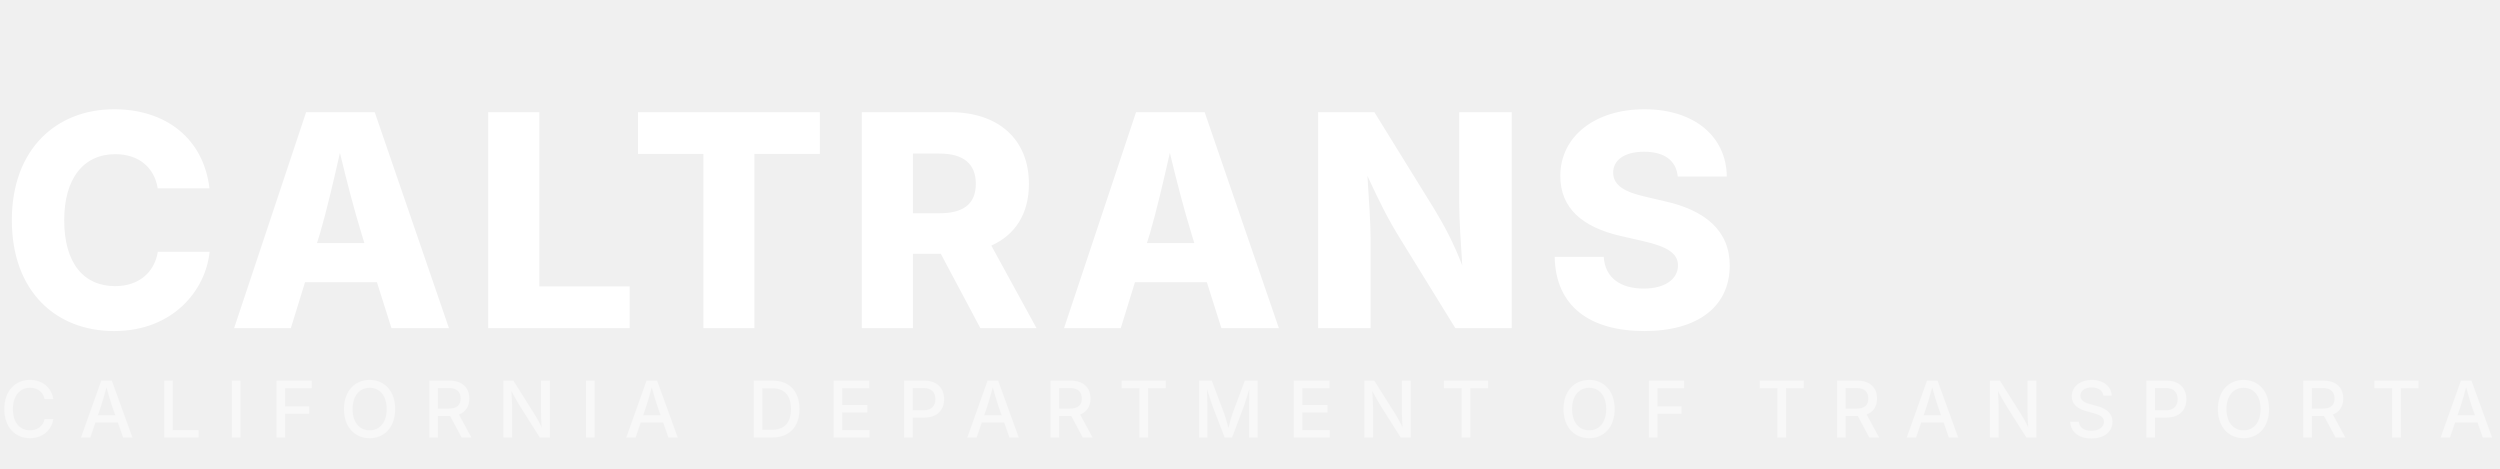
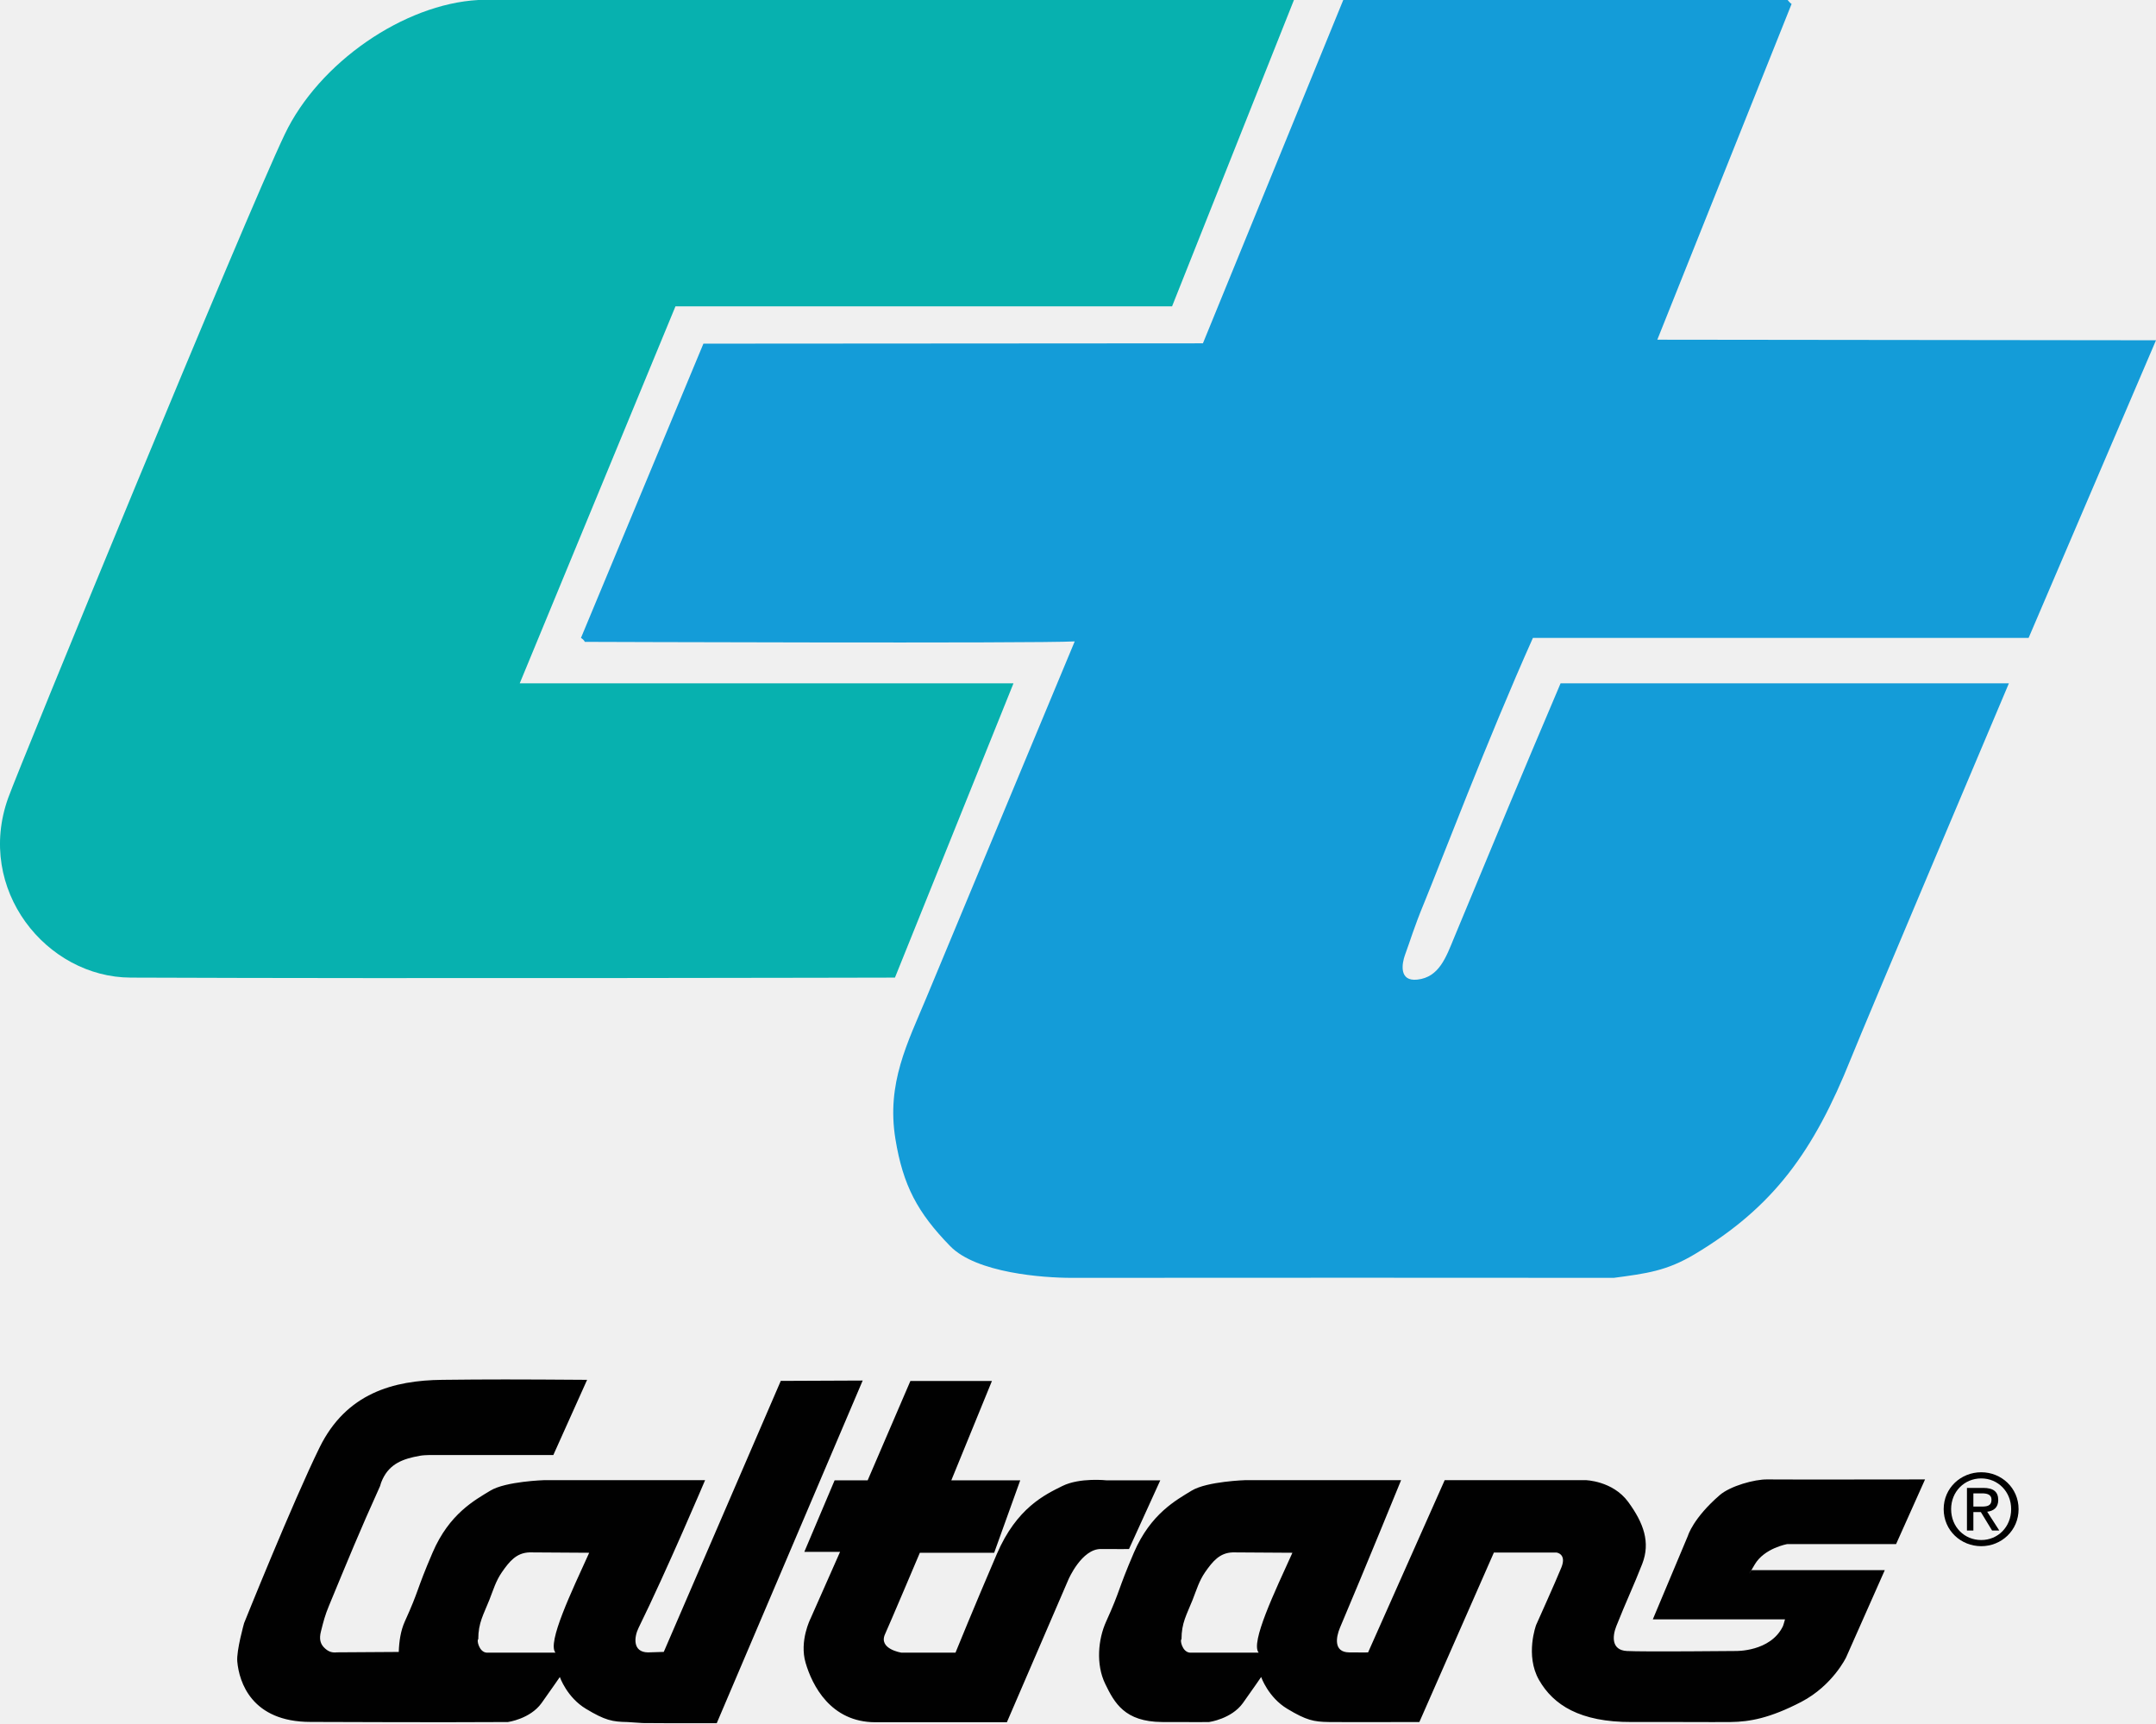
- <svg xmlns="http://www.w3.org/2000/svg" viewBox="0 0 320 60" fill="none">
-   <text x="0" y="42" font-family="'Inter','Helvetica Neue',Arial,sans-serif" font-size="38" font-weight="800" fill="white" letter-spacing="2">CALTRANS</text>
-   <text x="0" y="56" font-family="'Inter','Helvetica Neue',Arial,sans-serif" font-size="10" font-weight="500" fill="rgba(255,255,255,0.5)" letter-spacing="3">CALIFORNIA DEPARTMENT OF TRANSPORTATION</text>
+ <svg xmlns="http://www.w3.org/2000/svg" xmlns:xlink="http://www.w3.org/1999/xlink" version="1.1" width="258.582" height="206.668" viewBox="0 0 258.582 206.668" enable-background="new 0 0 288 288" xml:space="preserve" id="svg2">
+   <defs id="defs4" />
+   <g id="g6" transform="translate(-10.001,-41.421)">
+     <defs id="defs8">
+       <rect id="XMLID_1_" x="10.001" y="41.42" width="269.997" height="206.669" />
+     </defs>
+     <clipPath id="XMLID_5_">
+       <use xlink:href="#XMLID_1_" id="use12" x="0" y="0" width="288" height="288" />
+     </clipPath>
+     <path clip-path="url(#XMLID_5_)" d="m 67.362,41.421 h 97.829 L 150.573,78.162 H 91.014 l -18.68,45.215 h 59.219 l -14.215,35.29 c 0,0 -57.767,0.138 -91.665,0 -10.124,-0.034 -18.63,-10.59 -14.689,-21.551 1.459,-4.051 28.34,-69.471 33.167,-79.587 4.107,-8.619 14.31,-15.62 23.211,-16.108" id="path14" style="fill:#07b1af" />
+     <path clip-path="url(#XMLID_5_)" d="m 171.106,41.421 h 53.297 c 0,0 0.267,0.356 0.474,0.473 l -16.105,40.268 59.811,0.068 -15.28,35.698 h -59.451 c -5.463,12.215 -11.136,27.152 -13.029,31.74 -1.275,3.084 -1.651,4.498 -2.306,6.26 -0.376,1.027 -0.769,3.228 1.475,2.979 2.622,-0.287 3.438,-2.672 4.445,-5.114 5.599,-13.489 7.569,-18.26 12.733,-30.416 h 53.768 c 0,0 -17.322,40.941 -18.949,45.007 -4.466,11.139 -9.275,17.794 -18.718,23.447 -3.386,2.028 -5.795,2.317 -9.712,2.844 -27.305,-0.018 -34.032,-0.018 -65.049,0 -3.39,0.003 -11.396,-0.579 -14.537,-3.792 -3.934,-4.031 -5.67,-7.294 -6.579,-12.857 -1.095,-6.701 1.47,-11.546 3.735,-16.999 6.913,-16.633 17.77,-42.682 17.77,-42.682 -4.688,0.259 -58.748,0.056 -58.748,0.056 -0.117,-0.205 -0.267,-0.353 -0.472,-0.473 l 14.687,-35.292 59.908,-0.039 16.832,-41.176" id="path16" style="fill:#149cd8" />
+     <path clip-path="url(#XMLID_5_)" clip-rule="evenodd" d="m 157.862,227.601 7.145,0.045 c -2.105,4.643 -5.054,10.795 -4.046,11.979 h -8.26 c -0.929,-0.084 -1.203,-1.571 -0.996,-1.604 0,-1.983 0.621,-2.937 1.33,-4.723 0.486,-1.232 0.771,-2.26 1.509,-3.333 0.894,-1.272 1.727,-2.319 3.318,-2.364 m -84.341,0 7.145,0.045 c -2.108,4.643 -5.06,10.795 -4.046,11.979 h -8.268 c -0.926,-0.084 -1.197,-1.571 -0.99,-1.604 0,-1.983 0.624,-2.937 1.332,-4.723 0.484,-1.232 0.771,-2.26 1.512,-3.333 0.888,-1.272 1.724,-2.319 3.315,-2.364 m 144.07,20.344 c 2.257,-0.03 4.677,-0.454 8.454,-2.417 3.771,-1.972 5.373,-5.339 5.373,-5.339 l 4.638,-10.461 H 220.04 c 0,0 -0.738,1.29 0.417,-0.676 1.16,-1.966 3.882,-2.442 3.882,-2.442 h 13.069 l 3.476,-7.759 c 0,0 -17.371,0.025 -18.905,0 -1.542,-0.027 -4.45,0.786 -5.718,1.879 -3.216,2.787 -3.814,4.87 -3.814,4.87 l -4.214,10.033 h 15.854 c 0,0 -0.2,0.733 -0.257,0.838 -1.497,3.069 -5.648,2.957 -5.648,2.957 0,0 -11.196,0.112 -13.072,0 -1.871,-0.11 -1.722,-1.789 -1.263,-2.957 1.186,-2.993 2.128,-4.944 3.121,-7.501 0.988,-2.558 0.188,-4.862 -1.687,-7.422 -1.876,-2.557 -5.144,-2.612 -5.144,-2.612 h -16.864 l -9.188,20.659 c 0,0 -0.409,0.029 -2.285,0 -1.871,-0.025 -1.568,-1.819 -1.093,-2.949 2.917,-6.875 7.337,-17.71 7.337,-17.71 h -18.638 c 0,0 -4.657,0.14 -6.493,1.266 -1.831,1.122 -4.907,2.754 -6.913,7.419 -2.003,4.667 -1.562,4.365 -3.338,8.285 -0.968,2.135 -1.23,5.142 -0.112,7.451 1.115,2.298 2.333,4.558 6.823,4.588 4.485,0.027 5.647,0 5.647,0 0,0 2.68,-0.364 4.052,-2.277 1.369,-1.916 2.186,-3.124 2.186,-3.124 0,0 0.846,2.45 3.143,3.822 2.298,1.382 3.166,1.549 4.955,1.579 1.794,0.027 10.879,0 10.879,0 l 8.937,-20.324 h 7.509 c 0,0 1.242,0.14 0.592,1.773 -0.656,1.624 -3.034,6.91 -3.034,6.91 0,0 -1.354,3.625 0.35,6.606 1.709,2.979 4.895,5.062 11.113,5.034 4.636,-0.021 9.633,0.029 11.889,0.001 m -79.434,-17.121 c 0,0 1.584,-3.652 3.882,-3.627 2.292,0.024 3.371,0 3.371,0 l 3.749,-8.235 h -6.411 c 0,0 -3.238,-0.362 -5.326,0.676 -2.091,1.038 -5.483,2.617 -7.863,8.155 -2.779,6.464 -4.959,11.832 -4.959,11.832 h -6.491 c 0,0 -2.782,-0.424 -1.958,-2.22 0.529,-1.152 4.174,-9.76 4.174,-9.76 h 8.914 l 3.123,-8.684 h -8.265 l 4.872,-11.917 h -9.779 l -5.126,11.917 H 110.1 l -3.63,8.574 h 4.286 l -3.545,8.011 c 0,0 -1.365,2.674 -0.586,5.311 0.776,2.645 2.971,7.115 8.37,7.115 h 15.767 l 7.395,-17.148 z m -50.441,8.772 c -1.874,-0.025 -1.667,-1.852 -1.125,-2.949 3.35,-6.803 7.978,-17.71 7.978,-17.71 H 75.295 c 0,0 -4.658,0.14 -6.494,1.266 -1.839,1.122 -4.915,2.754 -6.916,7.419 -2.006,4.667 -1.559,4.365 -3.34,8.285 -0.481,1.072 -0.674,2.319 -0.719,3.635 l -7.412,0.047 c -0.569,0.063 -0.97,-0.064 -1.402,-0.441 -0.629,-0.544 -0.741,-1.183 -0.519,-2.065 0.299,-1.186 0.484,-1.937 0.973,-3.106 2.353,-5.68 3.607,-8.778 6.114,-14.316 0.092,-0.34 0.16,-0.529 0.31,-0.849 0.883,-1.849 2.427,-2.43 4.443,-2.794 0.719,-0.132 1.869,-0.09 1.869,-0.09 h 14.162 l 4.052,-9.021 c -8.517,-0.061 -11.865,-0.063 -17.371,0 -5.855,0.064 -11.516,1.591 -14.721,8.122 -3.206,6.531 -9.046,21.053 -9.046,21.053 0,0 -0.938,3.315 -0.818,4.608 0.217,2.447 1.709,7.244 8.781,7.244 4.273,0 13.656,0.072 23.677,0.013 0,0 2.667,-0.364 4.037,-2.277 1.367,-1.916 2.19,-3.124 2.19,-3.124 0,0 0.846,2.45 3.143,3.822 2.292,1.382 3.164,1.549 4.955,1.579 l 1.838,0.122 c 3.65,0.035 8.884,0.015 8.884,0.015 l 17.503,-41.092 -9.824,0.042 -14.033,32.503 -1.895,0.059 z" id="path18" style="fill:#010101;fill-rule:evenodd" />
+   </g>
+   <path d="m 233.117,180.991 c 0,-2.545 2.068,-4.421 4.506,-4.421 2.417,0 4.478,1.876 4.478,4.421 0,2.569 -2.061,4.445 -4.478,4.445 -2.437,0 -4.506,-1.876 -4.506,-4.445 m 4.506,3.707 c 2.001,0 3.587,-1.571 3.587,-3.707 0,-2.096 -1.586,-3.683 -3.587,-3.683 -2.028,0 -3.612,1.587 -3.612,3.683 0,2.136 1.584,3.707 3.612,3.707 m -0.943,-1.138 h -0.771 v -5.114 h 1.946 c 1.212,0 1.806,0.449 1.806,1.457 0,0.913 -0.576,1.313 -1.324,1.402 l 1.451,2.255 h -0.865 l -1.348,-2.215 h -0.896 v 2.215 z m 0.93,-2.874 c 0.656,0 1.242,-0.045 1.242,-0.833 0,-0.631 -0.573,-0.751 -1.117,-0.751 h -1.056 v 1.584 h 0.931 z" id="path20" style="fill:#010101" />
+   <path d="m 261.016,43.725 c 0,-2.544 2.061,-4.419 4.503,-4.419 2.415,0 4.48,1.875 4.48,4.419 0,2.567 -2.065,4.446 -4.48,4.446 -2.443,0 -4.503,-1.879 -4.503,-4.446 m 4.503,3.705 c 2.004,0 3.59,-1.569 3.59,-3.705 0,-2.098 -1.586,-3.681 -3.59,-3.681 -2.03,0 -3.612,1.583 -3.612,3.681 -10e-4,2.136 1.581,3.705 3.612,3.705 m -0.941,-1.138 h -0.775 V 41.18 h 1.945 c 1.215,0 1.812,0.447 1.812,1.455 0,0.914 -0.576,1.312 -1.327,1.407 l 1.452,2.25 h -0.868 l -1.345,-2.214 h -0.894 v 2.214 z m 0.928,-2.871 c 0.659,0 1.245,-0.049 1.245,-0.832 0,-0.634 -0.578,-0.752 -1.117,-0.752 h -1.056 v 1.584 h 0.928 z" id="path22" style="fill:#010101" />
+   <rect id="_x3C_Slice_x3E__1_" width="288" height="288" x="-10.001" y="-41.421" style="fill:none" />
</svg>
